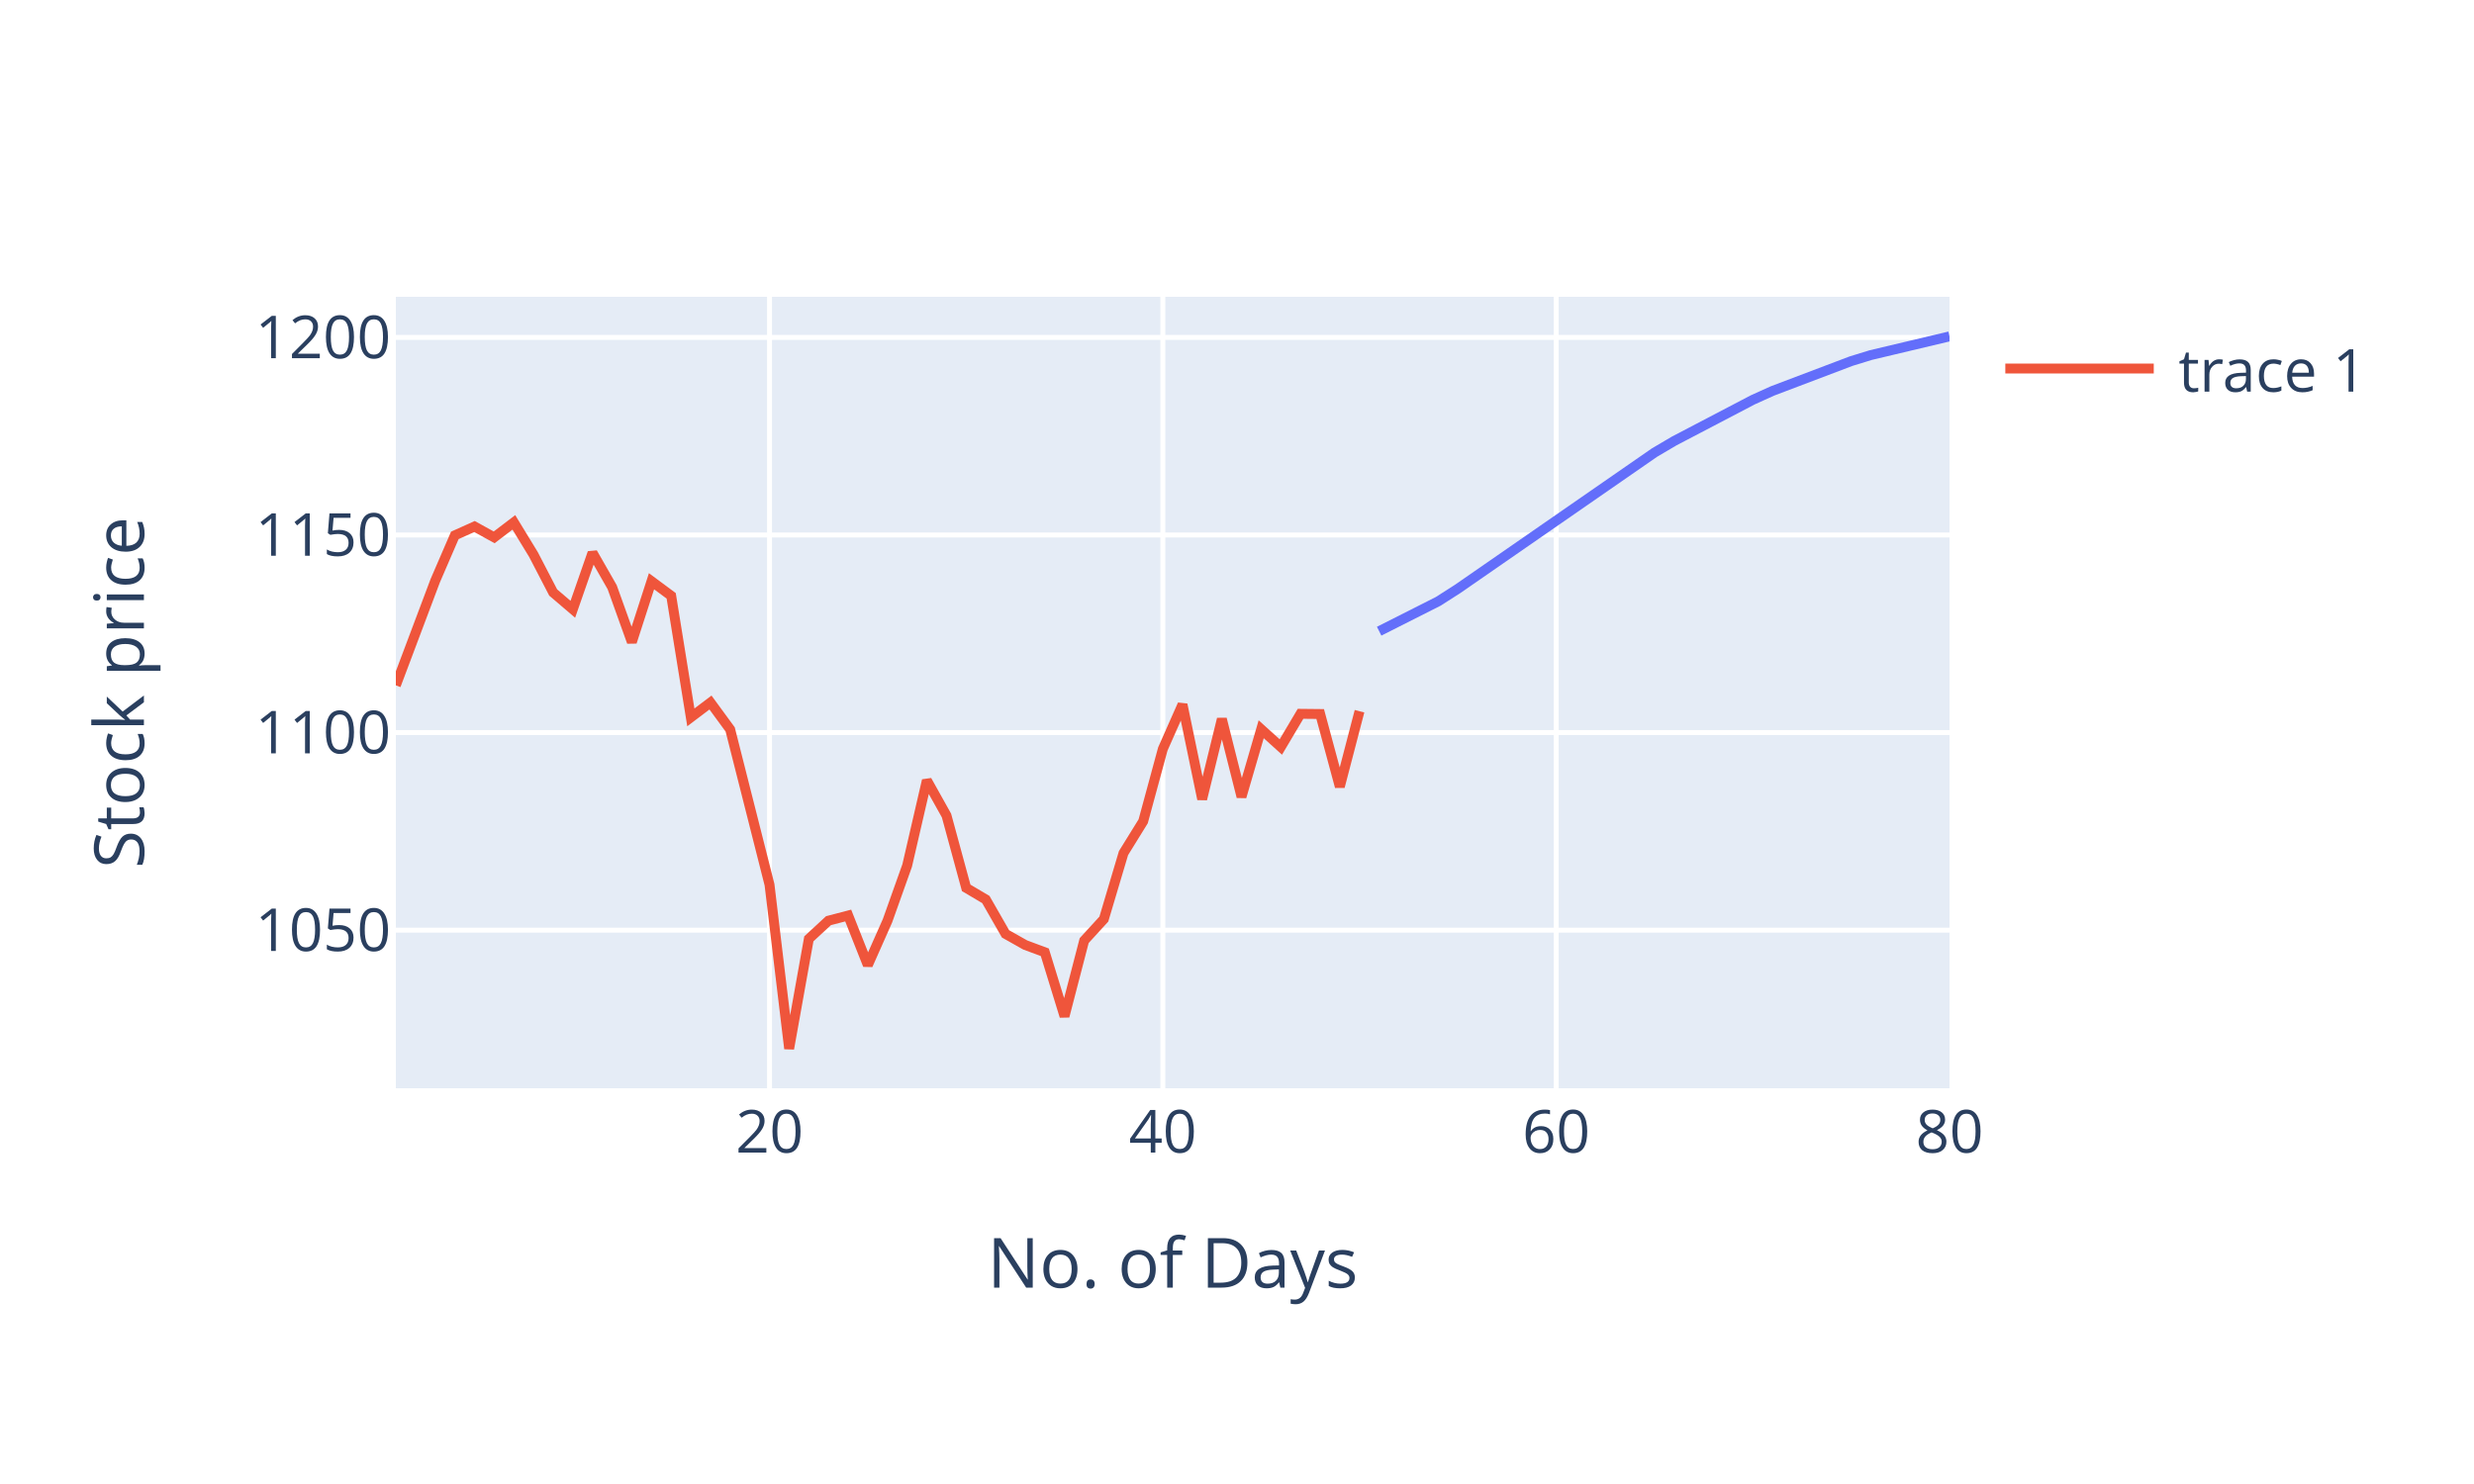
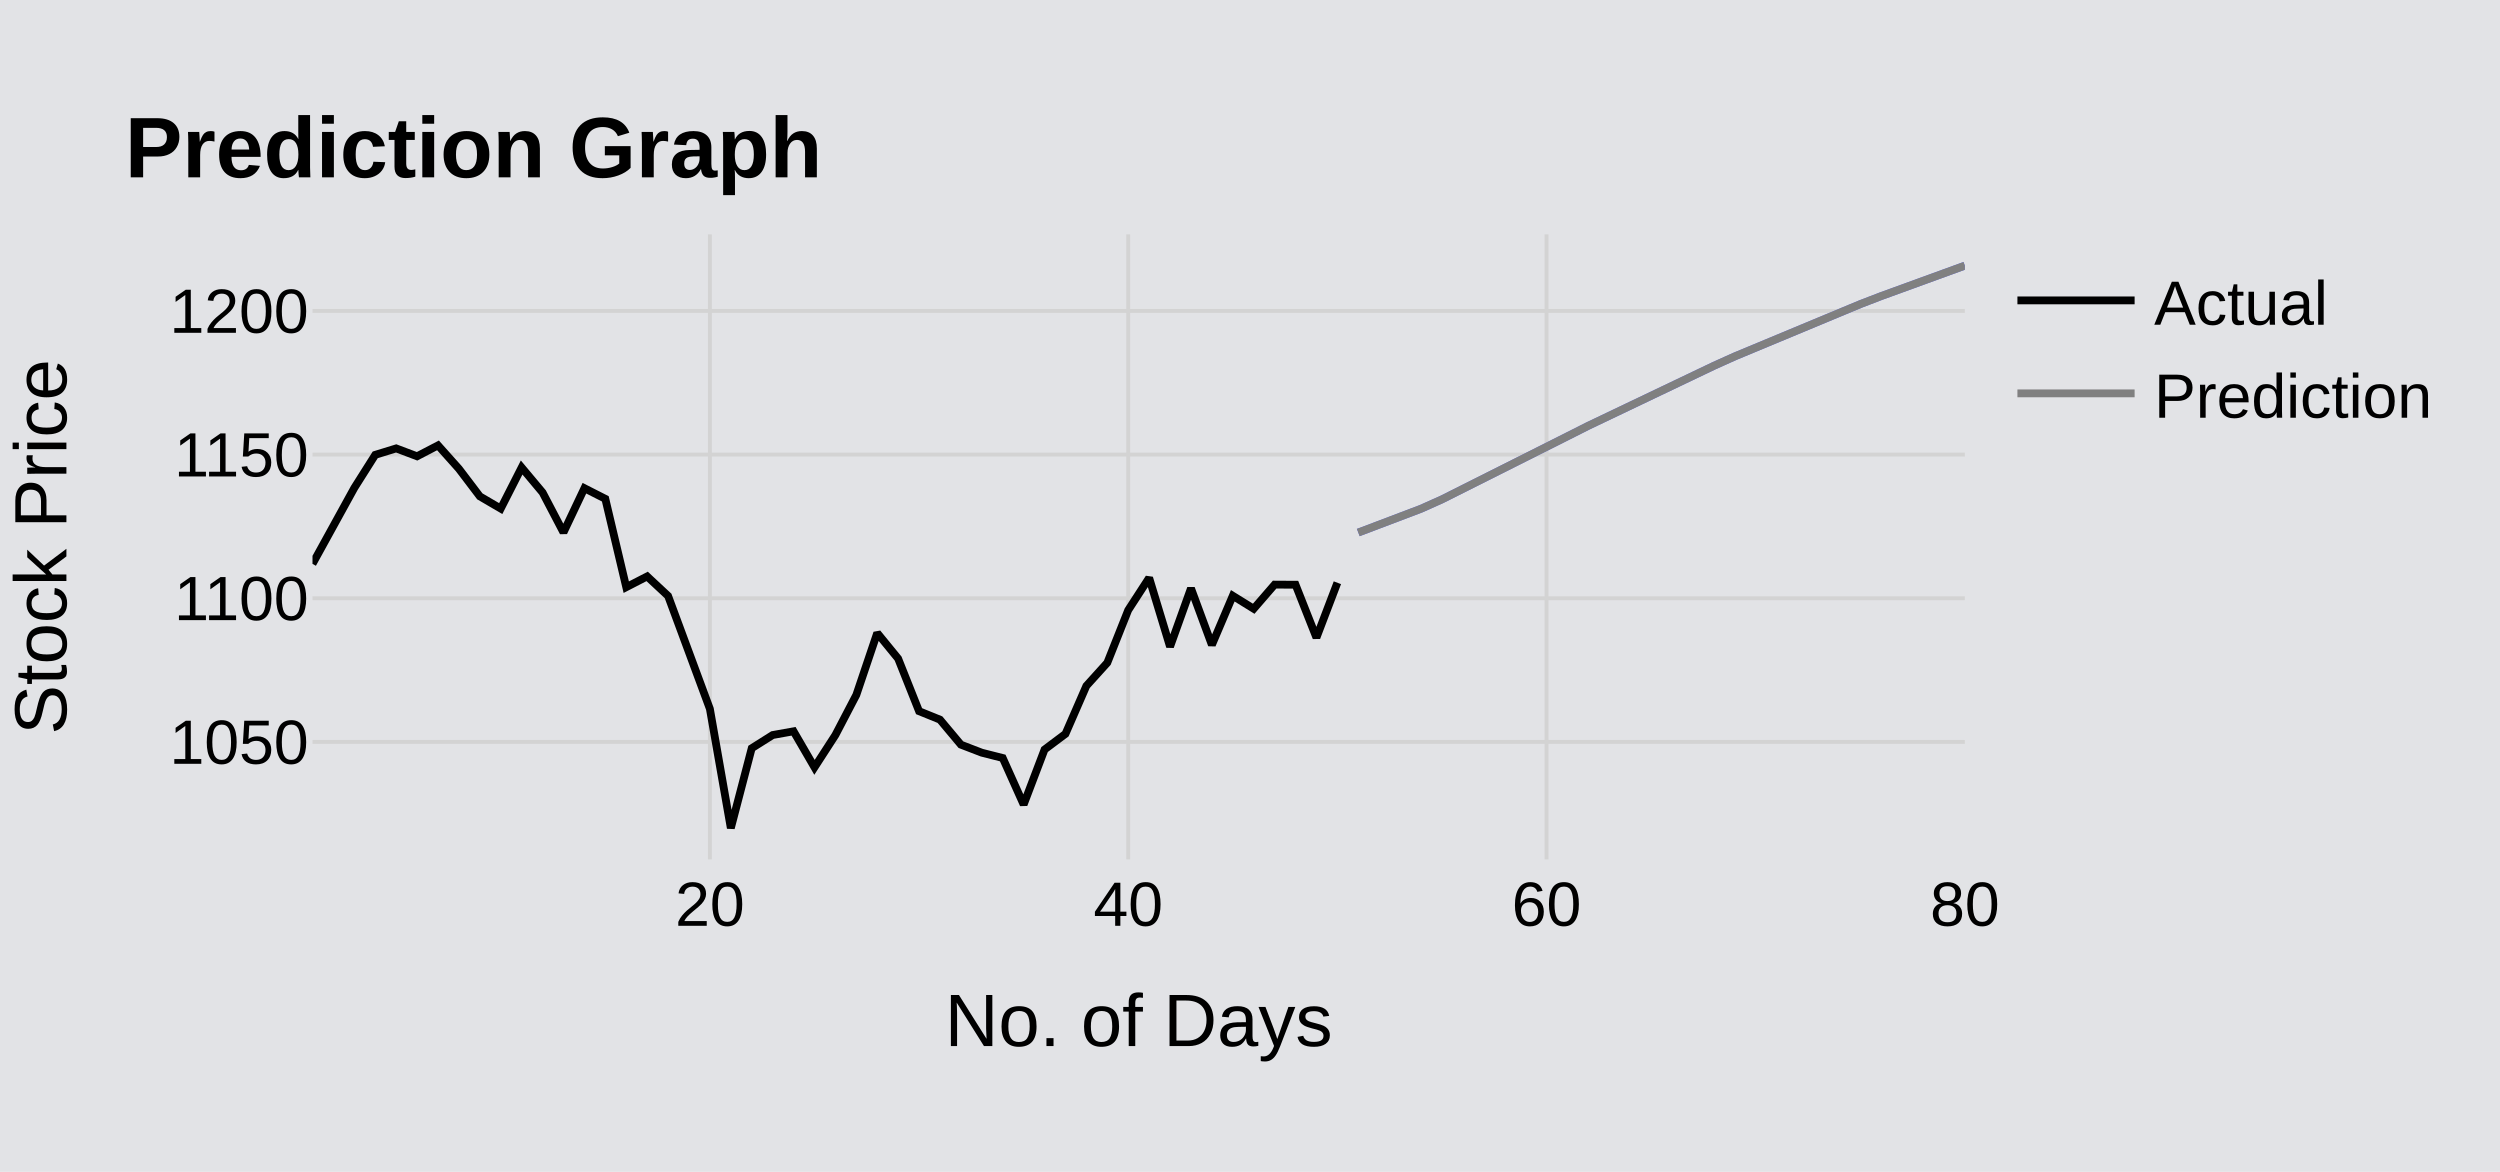
- <svg xmlns="http://www.w3.org/2000/svg" class="main-svg" width="500" height="300" style="" viewBox="0 0 500 300">
-   <rect x="0" y="0" width="500" height="300" style="fill: rgb(255, 255, 255); fill-opacity: 1;" />
-   <defs id="defs-b6b3bc">
+ <svg xmlns="http://www.w3.org/2000/svg" class="main-svg" width="640" height="300" style="" viewBox="0 0 640 300">
+   <rect x="0" y="0" width="640" height="300" style="fill: rgb(226, 227, 230); fill-opacity: 1;" />
+   <defs id="defs-8786e6">
    <g class="clips">
-       <clipPath id="clipb6b3bcxyplot" class="plotclip">
-         <rect width="314" height="160" />
+       <clipPath id="clip8786e6xyplot" class="plotclip">
+         <rect width="423" height="160" />
      </clipPath>
-       <clipPath class="axesclip" id="clipb6b3bcx">
-         <rect x="80" y="0" width="314" height="300" />
+       <clipPath class="axesclip" id="clip8786e6x">
+         <rect x="80" y="0" width="423" height="300" />
      </clipPath>
-       <clipPath class="axesclip" id="clipb6b3bcy">
-         <rect x="0" y="60" width="500" height="160" />
+       <clipPath class="axesclip" id="clip8786e6y">
+         <rect x="0" y="60" width="640" height="160" />
      </clipPath>
-       <clipPath class="axesclip" id="clipb6b3bcxy">
-         <rect x="80" y="60" width="314" height="160" />
+       <clipPath class="axesclip" id="clip8786e6xy">
+         <rect x="80" y="60" width="423" height="160" />
      </clipPath>
    </g>
    <g class="gradients" />
    <g class="patterns" />
  </defs>
-   <g class="bglayer">
-     <rect class="bg" x="80" y="60" width="314" height="160" style="fill: rgb(229, 236, 246); fill-opacity: 1; stroke-width: 0;" />
-   </g>
+   <g class="bglayer" />
  <g class="layer-below">
    <g class="imagelayer" />
    <g class="shapelayer" />
  </g>
  <g class="cartesianlayer">
    <g class="subplot xy">
      <g class="layer-subplot">
        <g class="shapelayer" />
        <g class="imagelayer" />
      </g>
      <g class="minor-gridlayer">
        <g class="x" />
        <g class="y" />
      </g>
      <g class="gridlayer">
        <g class="x">
-           <path class="xgrid crisp" transform="translate(155.52,0)" d="M0,60v160" style="stroke: rgb(255, 255, 255); stroke-opacity: 1; stroke-width: 1px;" />
-           <path class="xgrid crisp" transform="translate(235.01,0)" d="M0,60v160" style="stroke: rgb(255, 255, 255); stroke-opacity: 1; stroke-width: 1px;" />
-           <path class="xgrid crisp" transform="translate(314.51,0)" d="M0,60v160" style="stroke: rgb(255, 255, 255); stroke-opacity: 1; stroke-width: 1px;" />
+           <path class="xgrid crisp" transform="translate(181.73,0)" d="M0,60v160" style="stroke: rgb(211, 211, 211); stroke-opacity: 1; stroke-width: 1px;" />
+           <path class="xgrid crisp" transform="translate(288.82,0)" d="M0,60v160" style="stroke: rgb(211, 211, 211); stroke-opacity: 1; stroke-width: 1px;" />
+           <path class="xgrid crisp" transform="translate(395.91,0)" d="M0,60v160" style="stroke: rgb(211, 211, 211); stroke-opacity: 1; stroke-width: 1px;" />
        </g>
        <g class="y">
-           <path class="ygrid crisp" transform="translate(0,188.04)" d="M80,0h314" style="stroke: rgb(255, 255, 255); stroke-opacity: 1; stroke-width: 1px;" />
-           <path class="ygrid crisp" transform="translate(0,148.09)" d="M80,0h314" style="stroke: rgb(255, 255, 255); stroke-opacity: 1; stroke-width: 1px;" />
-           <path class="ygrid crisp" transform="translate(0,108.15)" d="M80,0h314" style="stroke: rgb(255, 255, 255); stroke-opacity: 1; stroke-width: 1px;" />
-           <path class="ygrid crisp" transform="translate(0,68.21)" d="M80,0h314" style="stroke: rgb(255, 255, 255); stroke-opacity: 1; stroke-width: 1px;" />
+           <path class="ygrid crisp" transform="translate(0,189.93)" d="M80,0h423" style="stroke: rgb(211, 211, 211); stroke-opacity: 1; stroke-width: 1px;" />
+           <path class="ygrid crisp" transform="translate(0,153.15)" d="M80,0h423" style="stroke: rgb(211, 211, 211); stroke-opacity: 1; stroke-width: 1px;" />
+           <path class="ygrid crisp" transform="translate(0,116.37)" d="M80,0h423" style="stroke: rgb(211, 211, 211); stroke-opacity: 1; stroke-width: 1px;" />
+           <path class="ygrid crisp" transform="translate(0,79.59)" d="M80,0h423" style="stroke: rgb(211, 211, 211); stroke-opacity: 1; stroke-width: 1px;" />
        </g>
      </g>
      <g class="zerolinelayer" />
-       <g class="layer-between">
-         <g class="shapelayer" />
-         <g class="imagelayer" />
-       </g>
      <path class="xlines-below" />
      <path class="ylines-below" />
      <g class="overlines-below" />
      <g class="xaxislayer-below" />
      <g class="yaxislayer-below" />
      <g class="overaxes-below" />
-       <g class="plot" transform="translate(80,60)" clip-path="url(#clipb6b3bcxyplot)">
+       <g class="plot" transform="translate(80,60)" clip-path="url(#clip8786e6xyplot)">
        <g class="scatterlayer mlayer">
-           <g class="trace scatter trace820410" style="stroke-miterlimit: 2; opacity: 1;">
+           <g class="trace scatter trace5b8cda" style="stroke-miterlimit: 2; opacity: 1;">
            <g class="fills" />
            <g class="errorbars" />
            <g class="lines">
-               <path class="js-line" d="M198.73,67.6L210.66,61.57L214.63,59.03L254.38,31.49L258.35,29.15L274.25,20.83L278.23,19.03L294.13,13L298.1,11.78L314,8" style="vector-effect: none; fill: none; stroke: rgb(99, 110, 250); stroke-opacity: 1; stroke-width: 2px; opacity: 1;" />
+               <path class="js-line" d="M267.72,76.33L283.78,70.24L289.14,67.84L321.27,51.69L326.62,48.99L358.75,33.65L364.1,31.24L396.23,17.86L401.58,15.8L423,8" style="vector-effect: none; fill: none; stroke: rgb(99, 110, 250); stroke-opacity: 1; stroke-width: 2px; opacity: 1;" />
            </g>
            <g class="points" />
            <g class="text" />
          </g>
-           <g class="trace scatter tracee91c96" style="stroke-miterlimit: 2; opacity: 1;">
+           <g class="trace scatter trace77a19a" style="stroke-miterlimit: 2; opacity: 1;">
            <g class="fills" />
            <g class="errorbars" />
            <g class="lines">
-               <path class="js-line" d="M0,78.55L7.95,57.42L11.92,48.23L15.9,46.44L19.87,48.63L23.85,45.6L27.82,52.11L31.8,59.78L35.77,63.17L39.75,51.75L43.72,58.7L47.7,69.8L51.67,57.5L55.65,60.45L59.62,85.02L63.59,82.02L67.57,87.46L75.52,118.85L79.49,152L83.47,129.79L87.44,126.12L91.42,125.08L95.39,135.1L99.37,126.12L103.34,114.97L107.32,97.76L111.29,104.87L115.27,119.49L119.24,121.84L123.22,128.79L127.19,131.03L131.16,132.51L135.14,145.45L139.11,130.15L143.09,125.8L147.06,112.46L151.04,106.03L155.01,91.41L158.99,82.42L162.96,101.55L166.94,85.34L170.91,101.08L174.89,87.42L178.86,91.01L182.84,84.3L186.81,84.34L190.78,99.04L194.76,83.78" style="vector-effect: none; fill: none; stroke: rgb(239, 85, 59); stroke-opacity: 1; stroke-width: 2px; opacity: 1;" />
+               <path class="js-line" d="M0,84.36L10.71,64.9L16.06,56.44L21.42,54.79L26.77,56.81L32.13,54.02L37.48,60.01L42.84,67.07L48.19,70.2L53.54,59.68L58.9,66.08L64.25,76.3L69.61,64.98L74.96,67.7L80.32,90.32L85.67,87.56L91.03,92.56L101.73,121.47L107.09,152L112.44,131.55L117.8,128.17L123.15,127.21L128.51,136.44L133.86,128.17L139.22,117.9L144.57,102.05L149.92,108.6L155.28,122.06L160.63,124.23L165.99,130.63L171.34,132.69L176.7,134.05L182.05,145.97L187.41,131.88L192.76,127.87L198.11,115.59L203.47,109.66L208.82,96.2L214.18,87.93L219.53,105.55L224.89,90.61L230.24,105.1L235.59,92.52L240.95,95.84L246.3,89.66L251.66,89.69L257.01,103.23L262.37,89.18" style="vector-effect: none; fill: none; stroke: rgb(0, 0, 0); stroke-opacity: 1; stroke-width: 2px; opacity: 1;" />
+             </g>
+             <g class="points" />
+             <g class="text" />
+           </g>
+           <g class="trace scatter tracec36822" style="stroke-miterlimit: 2; opacity: 1;">
+             <g class="fills" />
+             <g class="errorbars" />
+             <g class="lines">
+               <path class="js-line" d="M267.72,76.33L283.78,70.24L289.14,67.84L321.27,51.69L326.62,48.99L358.75,33.65L364.1,31.24L396.23,17.86L401.58,15.8L423,8" style="vector-effect: none; fill: none; stroke: rgb(128, 128, 128); stroke-opacity: 1; stroke-width: 2px; opacity: 1;" />
            </g>
            <g class="points" />
            <g class="text" />
          </g>
        </g>
      </g>
      <g class="overplot" />
      <path class="xlines-above crisp" d="M0,0" style="fill: none;" />
      <path class="ylines-above crisp" d="M0,0" style="fill: none;" />
      <g class="overlines-above" />
      <g class="xaxislayer-above">
        <g class="xtick">
-           <text text-anchor="middle" x="0" y="233" transform="translate(155.52,0)" style="font-family: 'Open Sans', verdana, arial, sans-serif; font-size: 12px; fill: rgb(42, 63, 95); fill-opacity: 1; white-space: pre; opacity: 1;">20</text>
+           <text text-anchor="middle" x="0" y="237" transform="translate(181.73,0)" style="font-family: Arial; font-size: 16px; fill: rgb(0, 0, 0); fill-opacity: 1; white-space: pre; opacity: 1;">20</text>
        </g>
        <g class="xtick">
-           <text text-anchor="middle" x="0" y="233" style="font-family: 'Open Sans', verdana, arial, sans-serif; font-size: 12px; fill: rgb(42, 63, 95); fill-opacity: 1; white-space: pre; opacity: 1;" transform="translate(235.01,0)">40</text>
+           <text text-anchor="middle" x="0" y="237" style="font-family: Arial; font-size: 16px; fill: rgb(0, 0, 0); fill-opacity: 1; white-space: pre; opacity: 1;" transform="translate(288.82,0)">40</text>
        </g>
        <g class="xtick">
-           <text text-anchor="middle" x="0" y="233" style="font-family: 'Open Sans', verdana, arial, sans-serif; font-size: 12px; fill: rgb(42, 63, 95); fill-opacity: 1; white-space: pre; opacity: 1;" transform="translate(314.51,0)">60</text>
+           <text text-anchor="middle" x="0" y="237" style="font-family: Arial; font-size: 16px; fill: rgb(0, 0, 0); fill-opacity: 1; white-space: pre; opacity: 1;" transform="translate(395.91,0)">60</text>
        </g>
        <g class="xtick">
-           <text text-anchor="middle" x="0" y="233" style="font-family: 'Open Sans', verdana, arial, sans-serif; font-size: 12px; fill: rgb(42, 63, 95); fill-opacity: 1; white-space: pre; opacity: 1;" transform="translate(394,0)">80</text>
+           <text text-anchor="middle" x="0" y="237" style="font-family: Arial; font-size: 16px; fill: rgb(0, 0, 0); fill-opacity: 1; white-space: pre; opacity: 1;" transform="translate(503,0)">80</text>
        </g>
      </g>
      <g class="yaxislayer-above">
        <g class="ytick">
-           <text text-anchor="end" x="79" y="4.2" transform="translate(0,188.04)" style="font-family: 'Open Sans', verdana, arial, sans-serif; font-size: 12px; fill: rgb(42, 63, 95); fill-opacity: 1; white-space: pre; opacity: 1;">1050</text>
+           <text text-anchor="end" x="79" y="5.6" transform="translate(0,189.93)" style="font-family: Arial; font-size: 16px; fill: rgb(0, 0, 0); fill-opacity: 1; white-space: pre; opacity: 1;">1050</text>
        </g>
        <g class="ytick">
-           <text text-anchor="end" x="79" y="4.2" style="font-family: 'Open Sans', verdana, arial, sans-serif; font-size: 12px; fill: rgb(42, 63, 95); fill-opacity: 1; white-space: pre; opacity: 1;" transform="translate(0,148.09)">1100</text>
+           <text text-anchor="end" x="79" y="5.6" style="font-family: Arial; font-size: 16px; fill: rgb(0, 0, 0); fill-opacity: 1; white-space: pre; opacity: 1;" transform="translate(0,153.15)">1100</text>
        </g>
        <g class="ytick">
-           <text text-anchor="end" x="79" y="4.2" style="font-family: 'Open Sans', verdana, arial, sans-serif; font-size: 12px; fill: rgb(42, 63, 95); fill-opacity: 1; white-space: pre; opacity: 1;" transform="translate(0,108.15)">1150</text>
+           <text text-anchor="end" x="79" y="5.6" style="font-family: Arial; font-size: 16px; fill: rgb(0, 0, 0); fill-opacity: 1; white-space: pre; opacity: 1;" transform="translate(0,116.37)">1150</text>
        </g>
        <g class="ytick">
-           <text text-anchor="end" x="79" y="4.2" style="font-family: 'Open Sans', verdana, arial, sans-serif; font-size: 12px; fill: rgb(42, 63, 95); fill-opacity: 1; white-space: pre; opacity: 1;" transform="translate(0,68.21)">1200</text>
+           <text text-anchor="end" x="79" y="5.6" style="font-family: Arial; font-size: 16px; fill: rgb(0, 0, 0); fill-opacity: 1; white-space: pre; opacity: 1;" transform="translate(0,79.59)">1200</text>
        </g>
      </g>
      <g class="overaxes-above" />
    </g>
  </g>
  <g class="polarlayer" />
  <g class="smithlayer" />
  <g class="ternarylayer" />
  <g class="geolayer" />
  <g class="funnelarealayer" />
  <g class="pielayer" />
  <g class="iciclelayer" />
  <g class="treemaplayer" />
  <g class="sunburstlayer" />
  <g class="glimages" />
-   <defs id="topdefs-b6b3bc">
+   <defs id="topdefs-8786e6">
    <g class="clips" />
-     <clipPath id="legendb6b3bc">
-       <rect width="88" height="29" x="0" y="0" />
+     <clipPath id="legend8786e6">
+       <rect width="117" height="58" x="0" y="0" />
    </clipPath>
  </defs>
  <g class="layer-above">
    <g class="imagelayer" />
    <g class="shapelayer" />
  </g>
  <g class="infolayer">
-     <g class="legend" pointer-events="all" transform="translate(400.28,60)">
-       <rect class="bg" shape-rendering="crispEdges" width="88" height="29" x="0" y="0" style="stroke: rgb(68, 68, 68); stroke-opacity: 1; fill: rgb(255, 255, 255); fill-opacity: 1; stroke-width: 0px;" />
-       <g class="scrollbox" transform="" clip-path="url(#legendb6b3bc)">
+     <g class="legend" pointer-events="all" transform="translate(511.46,60)">
+       <rect class="bg" shape-rendering="crispEdges" style="stroke: rgb(68, 68, 68); stroke-opacity: 1; fill: rgb(226, 227, 230); fill-opacity: 1; stroke-width: 0px;" width="117" height="58" x="0" y="0" />
+       <g class="scrollbox" transform="" clip-path="url(#legend8786e6)">
        <g class="groups">
-           <g class="traces" transform="translate(0,14.5)" style="opacity: 1;">
-             <text class="legendtext" text-anchor="start" x="40" y="4.68" style="font-family: 'Open Sans', verdana, arial, sans-serif; font-size: 12px; fill: rgb(42, 63, 95); fill-opacity: 1; white-space: pre;">trace 1</text>
+           <g class="traces" transform="translate(0,16.9)" style="opacity: 1;">
+             <text class="legendtext" text-anchor="start" x="40" y="6.24" style="font-family: Arial; font-size: 16px; fill: rgb(0, 0, 0); fill-opacity: 1; white-space: pre;">Actual</text>
            <g class="layers" style="opacity: 1;">
              <g class="legendfill" />
              <g class="legendlines">
-                 <path class="js-line" d="M5,0h30" style="fill: none; stroke: rgb(239, 85, 59); stroke-opacity: 1; stroke-width: 2px;" />
+                 <path class="js-line" d="M5,0h30" style="fill: none; stroke: rgb(0, 0, 0); stroke-opacity: 1; stroke-width: 2px;" />
              </g>
              <g class="legendsymbols">
                <g class="legendpoints" />
              </g>
            </g>
-             <rect class="legendtoggle" x="0" y="-9.5" width="82.094" height="19" style="fill: rgb(0, 0, 0); fill-opacity: 0;" />
+             <rect class="legendtoggle" x="0" y="-11.9" width="111.25" height="23.8" style="fill: rgb(0, 0, 0); fill-opacity: 0;" />
+           </g>
+           <g class="traces" transform="translate(0,40.7)" style="opacity: 1;">
+             <text class="legendtext" text-anchor="start" x="40" y="6.24" style="font-family: Arial; font-size: 16px; fill: rgb(0, 0, 0); fill-opacity: 1; white-space: pre;">Prediction</text>
+             <g class="layers" style="opacity: 1;">
+               <g class="legendfill" />
+               <g class="legendlines">
+                 <path class="js-line" d="M5,0h30" style="fill: none; stroke: rgb(128, 128, 128); stroke-opacity: 1; stroke-width: 2px;" />
+               </g>
+               <g class="legendsymbols">
+                 <g class="legendpoints" />
+               </g>
+             </g>
+             <rect class="legendtoggle" x="0" y="-11.9" width="111.25" height="23.8" style="fill: rgb(0, 0, 0); fill-opacity: 0;" />
          </g>
        </g>
      </g>
-       <rect class="scrollbar" rx="20" ry="3" width="0" height="0" x="0" y="0" style="fill: rgb(128, 139, 164); fill-opacity: 1;" />
+       <rect class="scrollbar" rx="20" ry="3" width="0" height="0" style="fill: rgb(128, 139, 164); fill-opacity: 1;" x="0" y="0" />
    </g>
-     <g class="g-gtitle" />
+     <g class="g-gtitle">
+       <text class="gtitle" x="32" y="30" text-anchor="start" dy="0.7em" style="font-family: Arial; font-size: 22px; fill: rgb(0, 0, 0); opacity: 1; font-weight: normal; white-space: pre;">
+         <tspan style="font-weight:bold">
+           <tspan style="font-weight:bold">Prediction Graph</tspan>
+         </tspan>
+       </text>
+     </g>
    <g class="g-xtitle">
-       <text class="xtitle" x="237" y="260.3" text-anchor="middle" style="font-family: 'Open Sans', verdana, arial, sans-serif; font-size: 14px; fill: rgb(42, 63, 95); opacity: 1; white-space: pre;">No. of Days</text>
+       <text class="xtitle" x="291.5" y="267.8" text-anchor="middle" style="font-family: Arial; font-size: 19px; fill: rgb(0, 0, 0); opacity: 1; font-weight: normal; white-space: pre;">No. of Days</text>
    </g>
-     <g class="g-ytitle">
-       <text class="ytitle" transform="rotate(-90,29.08438,140)" x="29.084" y="140" text-anchor="middle" style="font-family: 'Open Sans', verdana, arial, sans-serif; font-size: 14px; fill: rgb(42, 63, 95); opacity: 1; white-space: pre;">Stock price</text>
+     <g class="g-ytitle" transform="translate(1.393555,0)">
+       <text class="ytitle" transform="rotate(-90,15.60625,140)" x="15.606" y="140" text-anchor="middle" style="font-family: Arial; font-size: 19px; fill: rgb(0, 0, 0); opacity: 1; font-weight: normal; white-space: pre;">Stock Price</text>
    </g>
  </g>
</svg>
